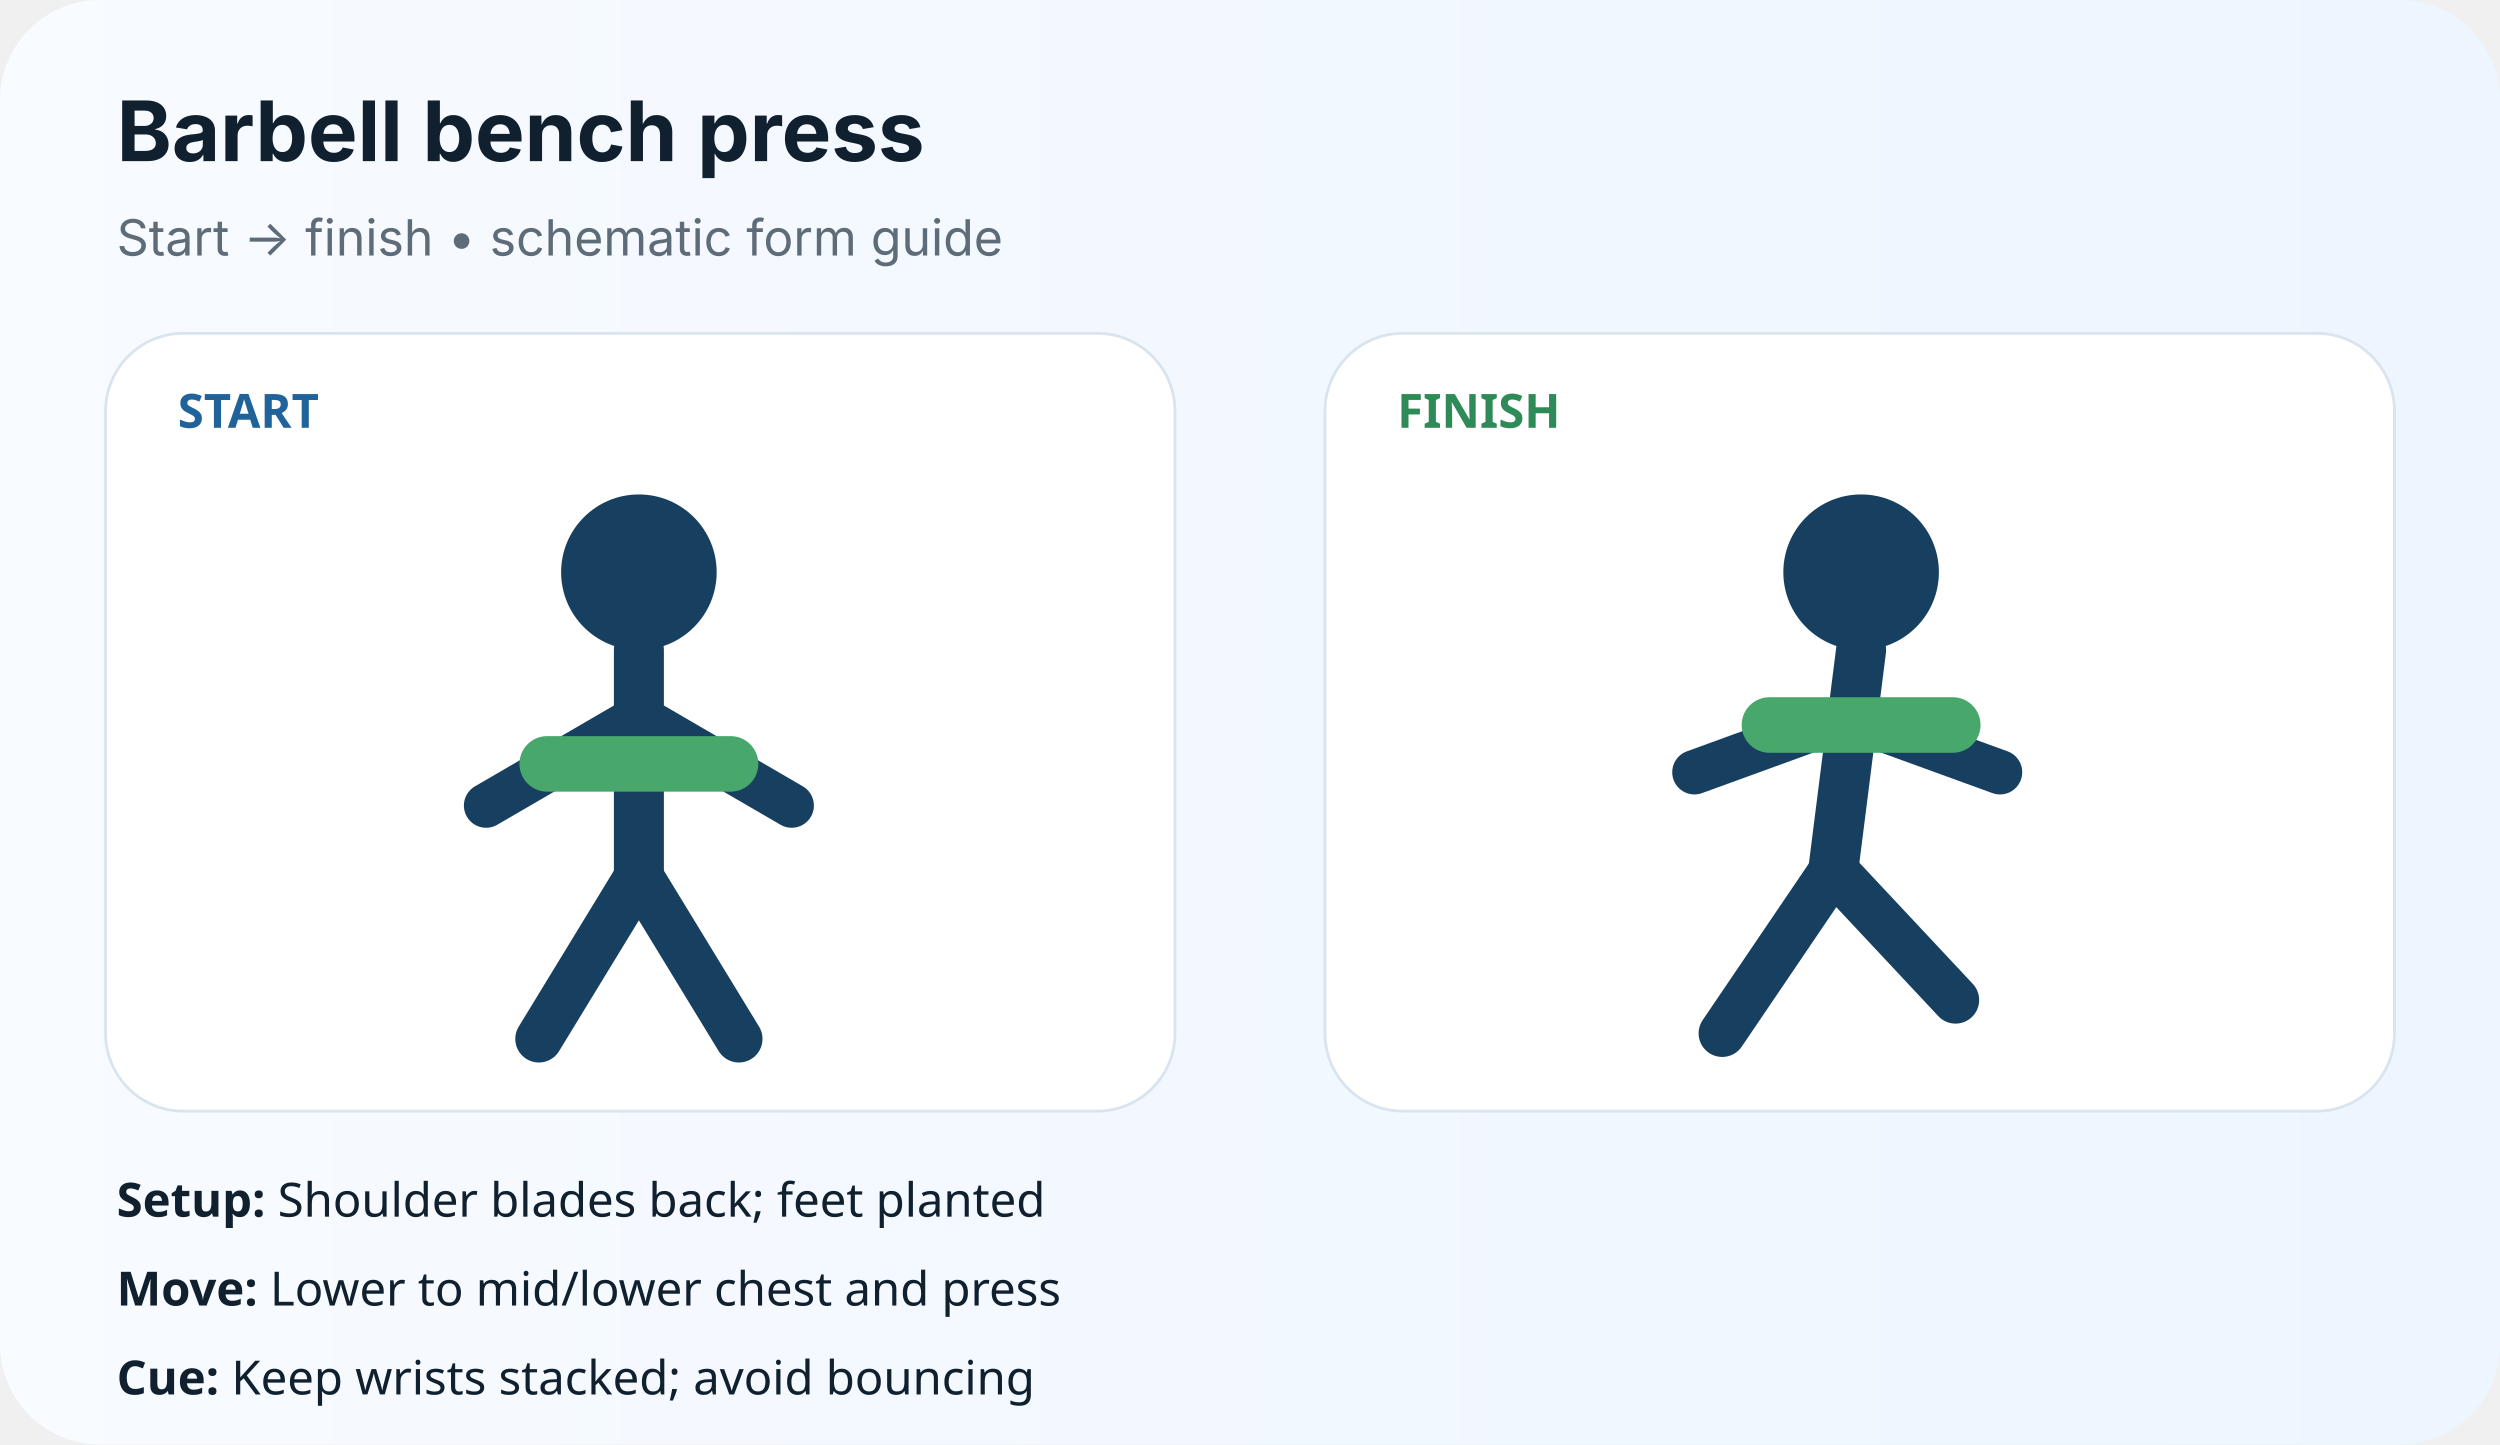
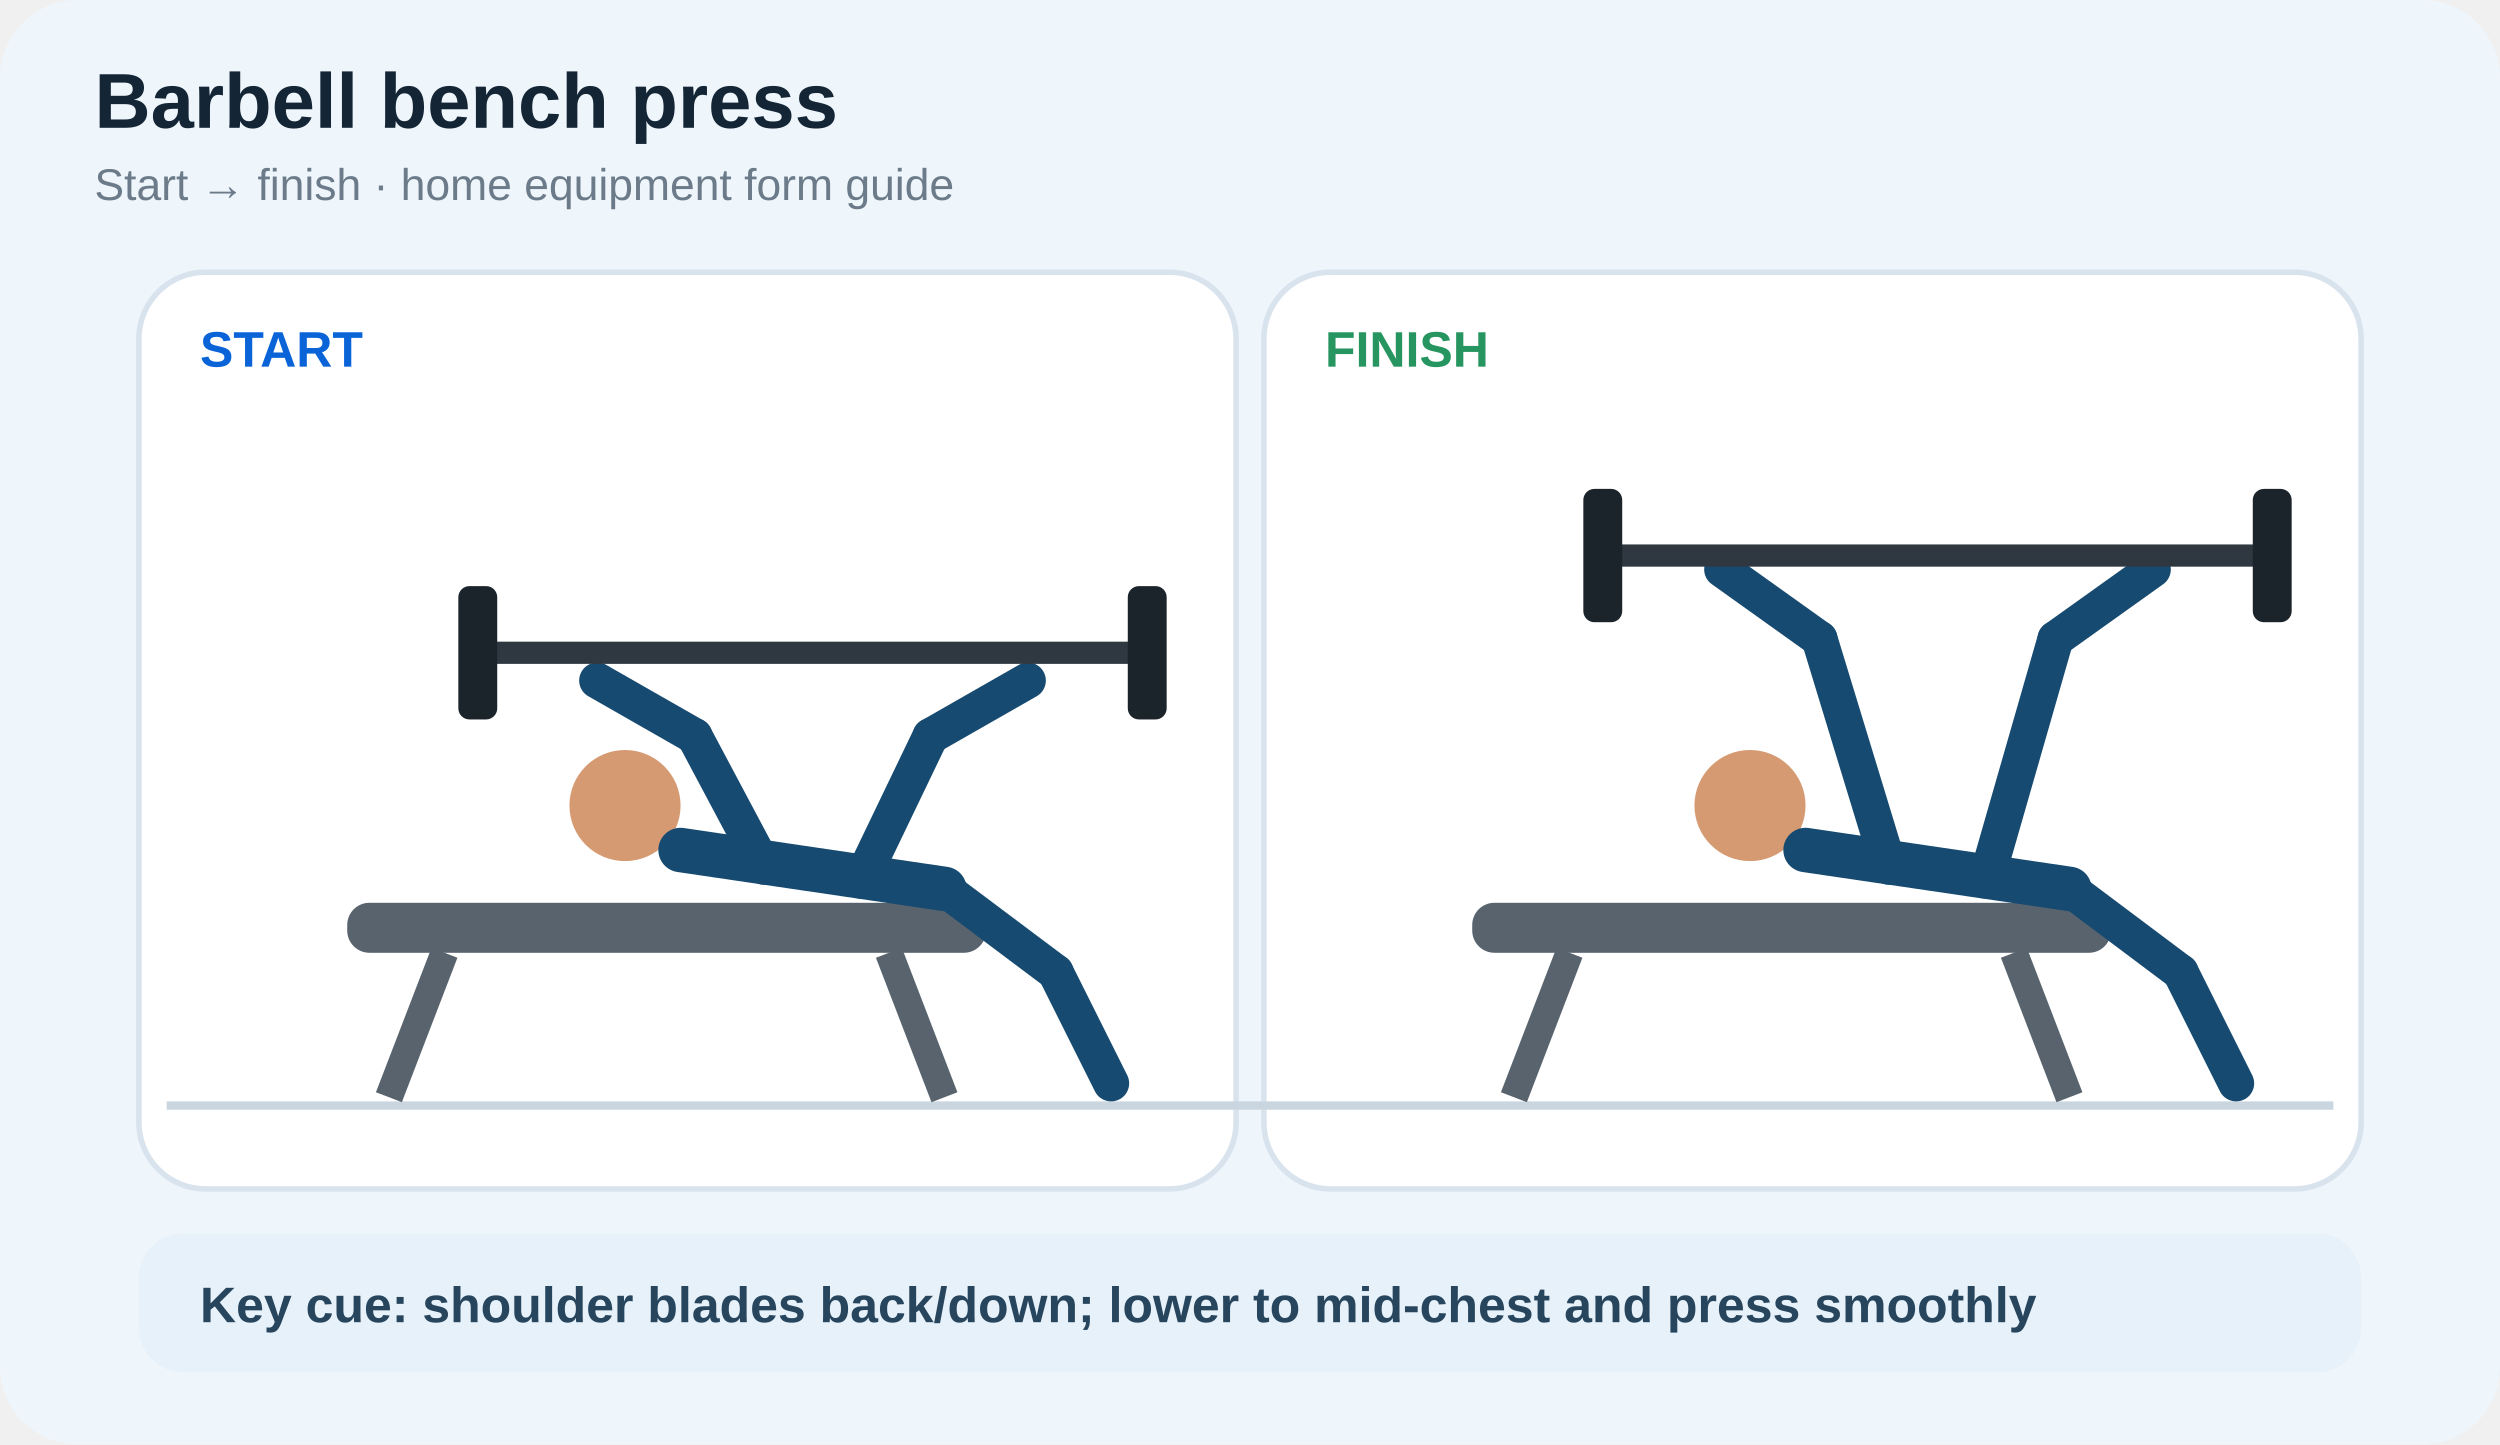
<svg xmlns="http://www.w3.org/2000/svg" width="900" height="520" viewBox="0 0 900 520">
-   <defs>
-     <linearGradient id="bg" x1="0" x2="1">
-       <stop stop-color="#f8fbff" />
-       <stop offset="1" stop-color="#edf5ff" />
-     </linearGradient>
-   </defs>
-   <rect width="900" height="520" rx="36" fill="url(#bg)" />
-   <text x="42" y="58" font-family="-apple-system,BlinkMacSystemFont,Segoe UI,sans-serif" font-size="30" font-weight="700" fill="#10202f">Barbell bench press</text>
-   <text x="42" y="92" font-family="-apple-system,BlinkMacSystemFont,Segoe UI,sans-serif" font-size="18" fill="#5e6b78">Start → finish • schematic form guide</text>
-   <rect x="38" y="120" width="385" height="280" rx="28" fill="#fff" stroke="#d9e4ee" />
-   <rect x="477" y="120" width="385" height="280" rx="28" fill="#fff" stroke="#d9e4ee" />
-   <text x="64" y="154" font-family="sans-serif" font-size="17" font-weight="700" fill="#20639b">START</text>
-   <text x="503" y="154" font-family="sans-serif" font-size="17" font-weight="700" fill="#2e8b57">FINISH</text>
-   <circle cx="230" cy="206" r="28" fill="#173f5f" />
-   <line x1="230" y1="234" x2="230" y2="315" stroke="#173f5f" stroke-width="18" stroke-linecap="round" />
-   <line x1="230" y1="258" x2="175" y2="290" stroke="#173f5f" stroke-width="16" stroke-linecap="round" />
-   <line x1="230" y1="258" x2="285" y2="290" stroke="#173f5f" stroke-width="16" stroke-linecap="round" />
-   <line x1="230" y1="315" x2="194" y2="374" stroke="#173f5f" stroke-width="17" stroke-linecap="round" />
-   <line x1="230" y1="315" x2="266" y2="374" stroke="#173f5f" stroke-width="17" stroke-linecap="round" />
-   <rect x="187" y="265" width="86" height="20" rx="10" fill="#48a86b" />
-   <circle cx="670" cy="206" r="28" fill="#173f5f" />
-   <line x1="670" y1="234" x2="660" y2="313" stroke="#173f5f" stroke-width="18" stroke-linecap="round" />
-   <line x1="665" y1="258" x2="610" y2="278" stroke="#173f5f" stroke-width="16" stroke-linecap="round" />
-   <line x1="665" y1="258" x2="720" y2="278" stroke="#173f5f" stroke-width="16" stroke-linecap="round" />
-   <line x1="660" y1="313" x2="620" y2="372" stroke="#173f5f" stroke-width="17" stroke-linecap="round" />
-   <line x1="660" y1="313" x2="704" y2="360" stroke="#173f5f" stroke-width="17" stroke-linecap="round" />
-   <rect x="627" y="251" width="86" height="20" rx="10" fill="#48a86b" />
-   <text x="42" y="438" font-family="sans-serif" font-size="17" fill="#10202f">
-     <tspan font-weight="700">Setup:</tspan> Shoulder blades back; feet planted</text>
-   <text x="42" y="470" font-family="sans-serif" font-size="17" fill="#10202f">
-     <tspan font-weight="700">Move:</tspan> Lower to mid/lower chest and press</text>
-   <text x="42" y="502" font-family="sans-serif" font-size="17" fill="#10202f">
-     <tspan font-weight="700">Cue:</tspan> Keep wrists stacked; avoid bouncing</text>
+   <rect width="900" height="520" rx="28" fill="#eef5fb" />
+   <text x="34" y="46" font-family="Arial" font-size="28" font-weight="700" fill="#142536">Barbell bench press</text>
+   <text x="34" y="72" font-family="Arial" font-size="16" fill="#6c7b89">Start → finish · home equipment form guide</text>
+   <rect x="50" y="98" width="395" height="330" rx="24" fill="#fff" stroke="#d8e3ed" stroke-width="2" />
+   <text x="72" y="132" font-family="Arial" font-size="18" font-weight="700" fill="#0a64d8">START</text>
+   <rect x="455" y="98" width="395" height="330" rx="24" fill="#fff" stroke="#d8e3ed" stroke-width="2" />
+   <text x="477" y="132" font-family="Arial" font-size="18" font-weight="700" fill="#27955f">FINISH</text>
+   <line x1="60" y1="398" x2="840" y2="398" stroke="#c9d5df" stroke-width="3" />
+   <g transform="rotate(0 240.0 325)">
+     <rect x="125" y="325" width="230" height="18" rx="8" fill="#58636d" />
+     <line x1="160" y1="343" x2="140" y2="395" stroke="#58636d" stroke-width="10" />
+     <line x1="320" y1="343" x2="340" y2="395" stroke="#58636d" stroke-width="10" />
+   </g>
+   <circle cx="225" cy="290" r="20" fill="#d59a72" />
+   <line x1="245" y1="306" x2="340" y2="320" stroke="#174a70" stroke-width="16" stroke-linecap="round" />
+   <line x1="275" y1="312" x2="250" y2="265" stroke="#174a70" stroke-width="13" stroke-linecap="round" />
+   <line x1="250" y1="265" x2="215" y2="245" stroke="#174a70" stroke-width="13" stroke-linecap="round" />
+   <line x1="310" y1="317" x2="335" y2="265" stroke="#174a70" stroke-width="13" stroke-linecap="round" />
+   <line x1="335" y1="265" x2="370" y2="245" stroke="#174a70" stroke-width="13" stroke-linecap="round" />
+   <line x1="340" y1="320" x2="380" y2="350" stroke="#174a70" stroke-width="13" stroke-linecap="round" />
+   <line x1="380" y1="350" x2="400" y2="390" stroke="#174a70" stroke-width="13" stroke-linecap="round" />
+   <line x1="175" y1="235" x2="410" y2="235" stroke="#2f3841" stroke-width="8" />
+   <rect x="165" y="211" width="14" height="48" rx="4" fill="#1b232b" />
+   <rect x="406" y="211" width="14" height="48" rx="4" fill="#1b232b" />
+   <g transform="rotate(0 645.0 325)">
+     <rect x="530" y="325" width="230" height="18" rx="8" fill="#58636d" />
+     <line x1="565" y1="343" x2="545" y2="395" stroke="#58636d" stroke-width="10" />
+     <line x1="725" y1="343" x2="745" y2="395" stroke="#58636d" stroke-width="10" />
+   </g>
+   <circle cx="630" cy="290" r="20" fill="#d59a72" />
+   <line x1="650" y1="306" x2="745" y2="320" stroke="#174a70" stroke-width="16" stroke-linecap="round" />
+   <line x1="680" y1="312" x2="655" y2="230" stroke="#174a70" stroke-width="13" stroke-linecap="round" />
+   <line x1="655" y1="230" x2="620" y2="205" stroke="#174a70" stroke-width="13" stroke-linecap="round" />
+   <line x1="715" y1="317" x2="740" y2="230" stroke="#174a70" stroke-width="13" stroke-linecap="round" />
+   <line x1="740" y1="230" x2="775" y2="205" stroke="#174a70" stroke-width="13" stroke-linecap="round" />
+   <line x1="745" y1="320" x2="785" y2="350" stroke="#174a70" stroke-width="13" stroke-linecap="round" />
+   <line x1="785" y1="350" x2="805" y2="390" stroke="#174a70" stroke-width="13" stroke-linecap="round" />
+   <line x1="580" y1="200" x2="815" y2="200" stroke="#2f3841" stroke-width="8" />
+   <rect x="570" y="176" width="14" height="48" rx="4" fill="#1b232b" />
+   <rect x="811" y="176" width="14" height="48" rx="4" fill="#1b232b" />
+   <rect x="50" y="444" width="800" height="50" rx="16" fill="#e7f1f9" />
+   <text x="72" y="476" font-family="Arial" font-size="18" font-weight="600" fill="#27465e">Key cue: shoulder blades back/down; lower to mid-chest and press smoothly</text>
</svg>
